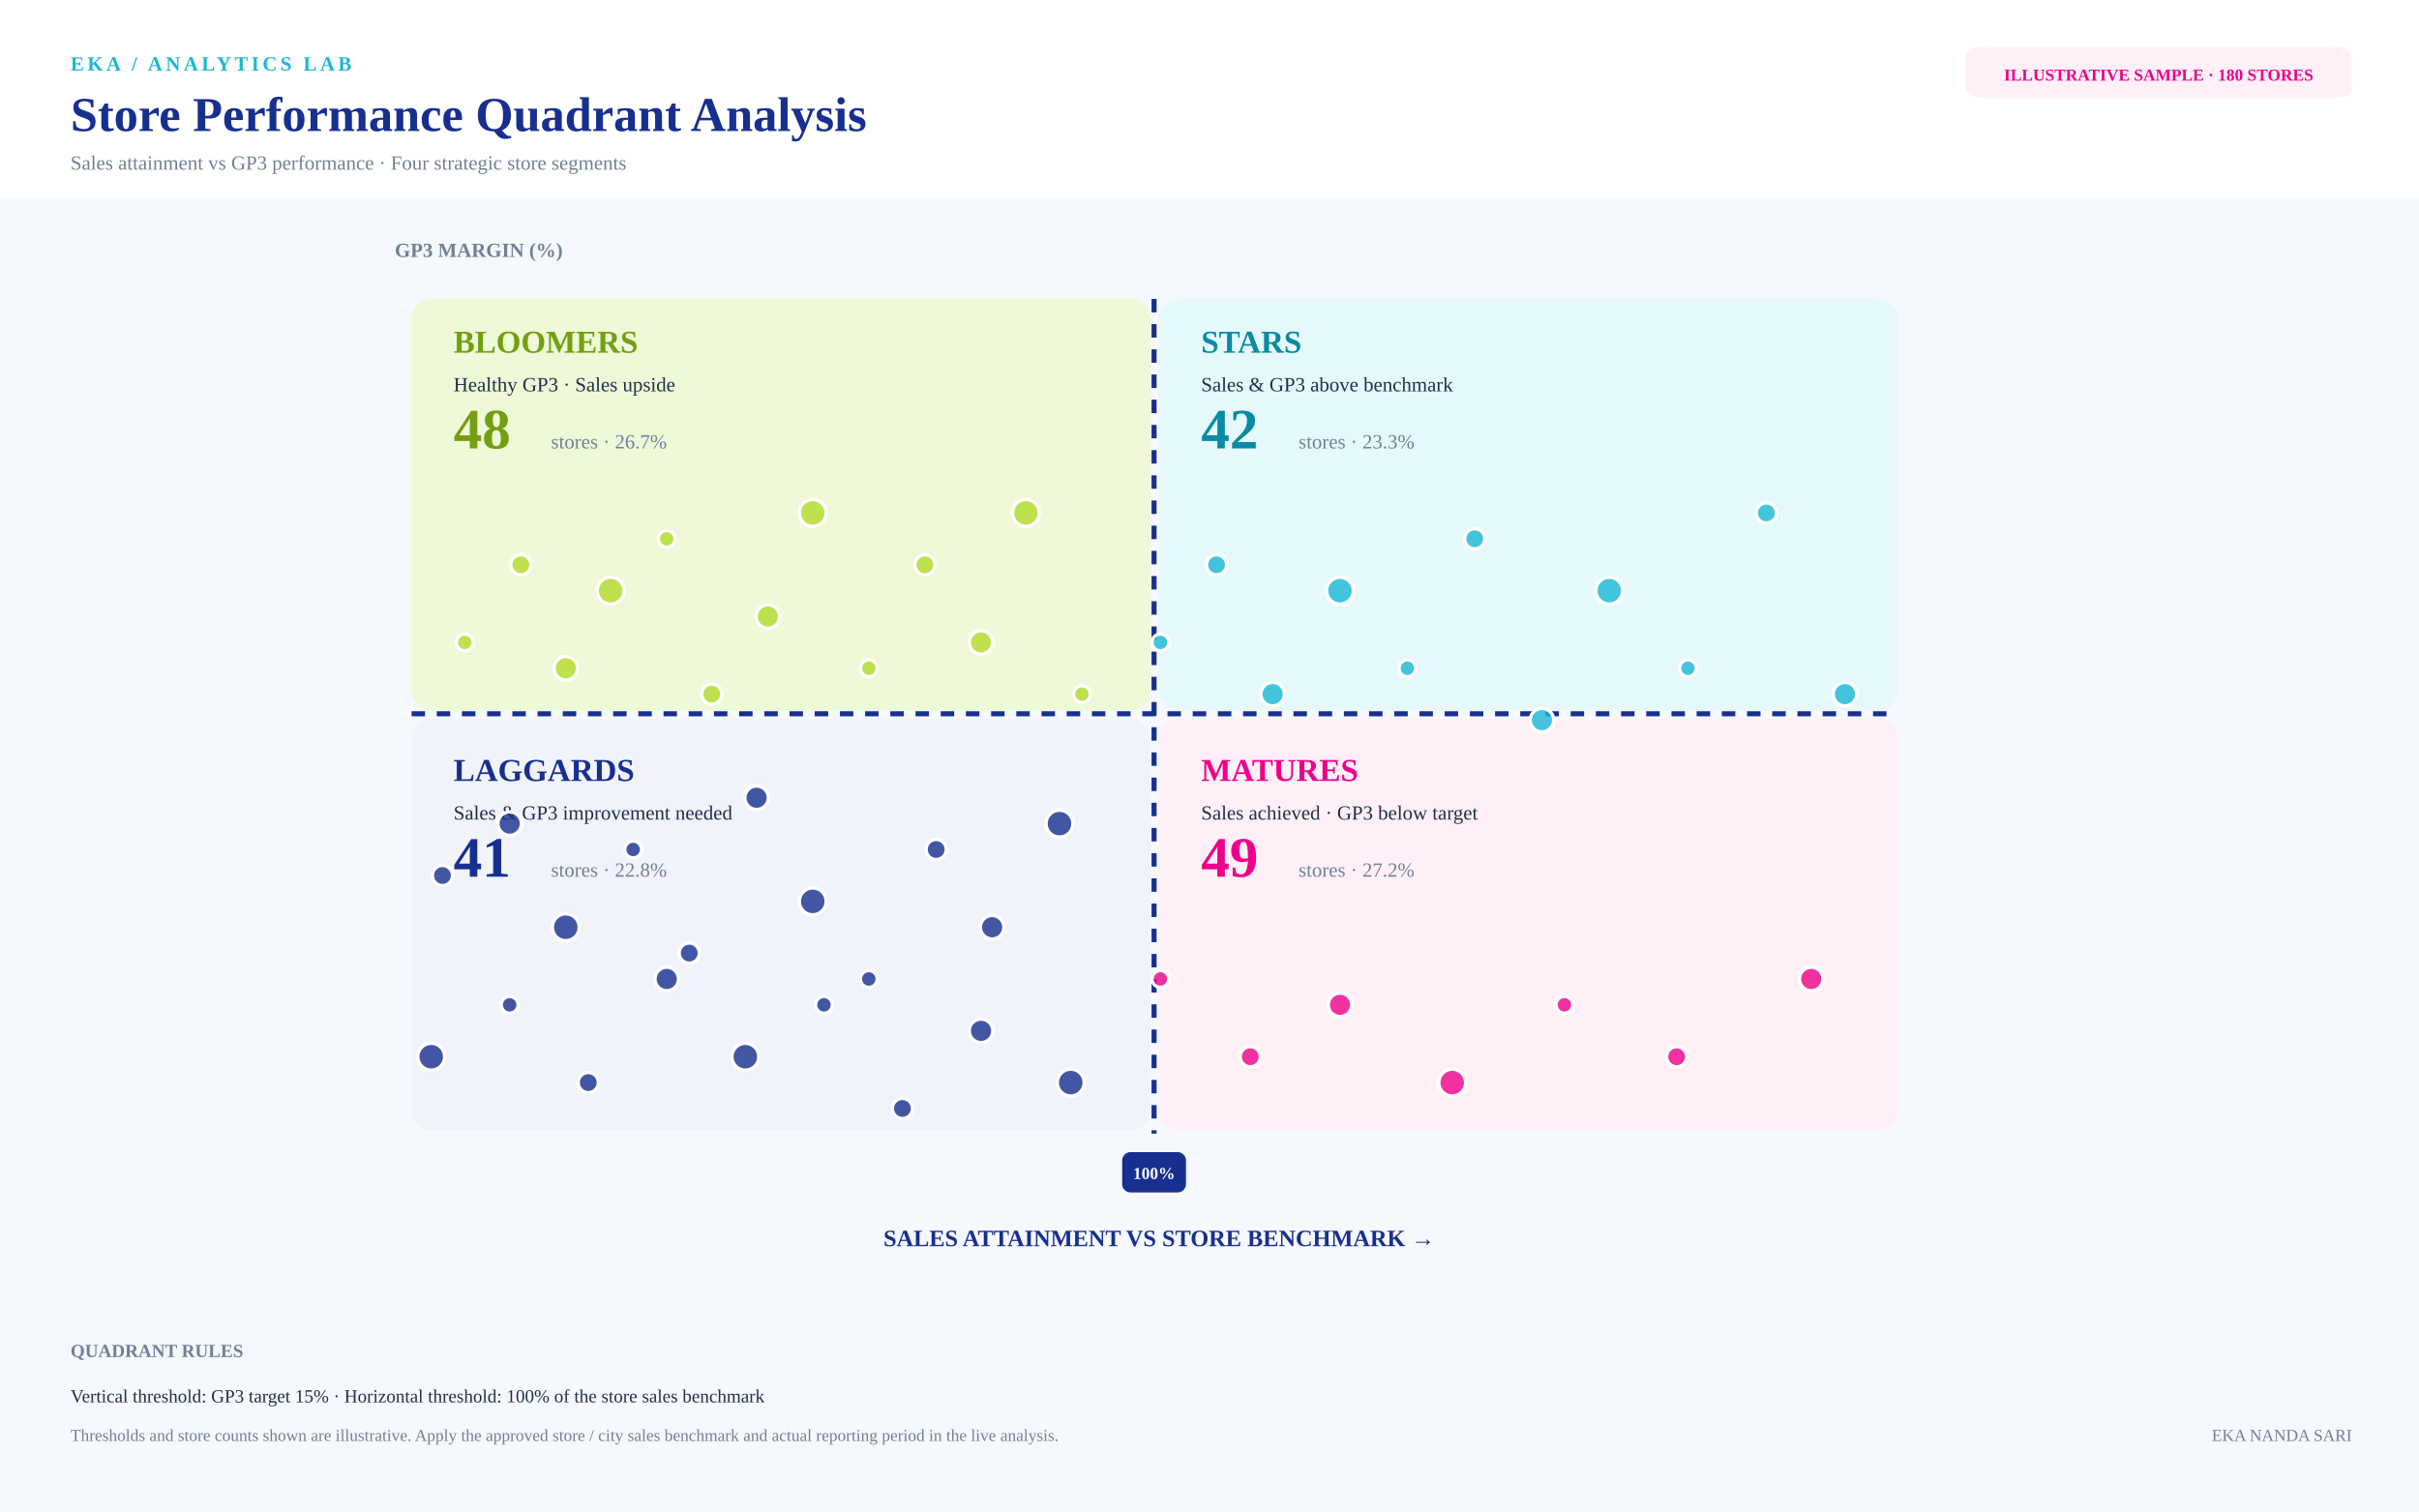
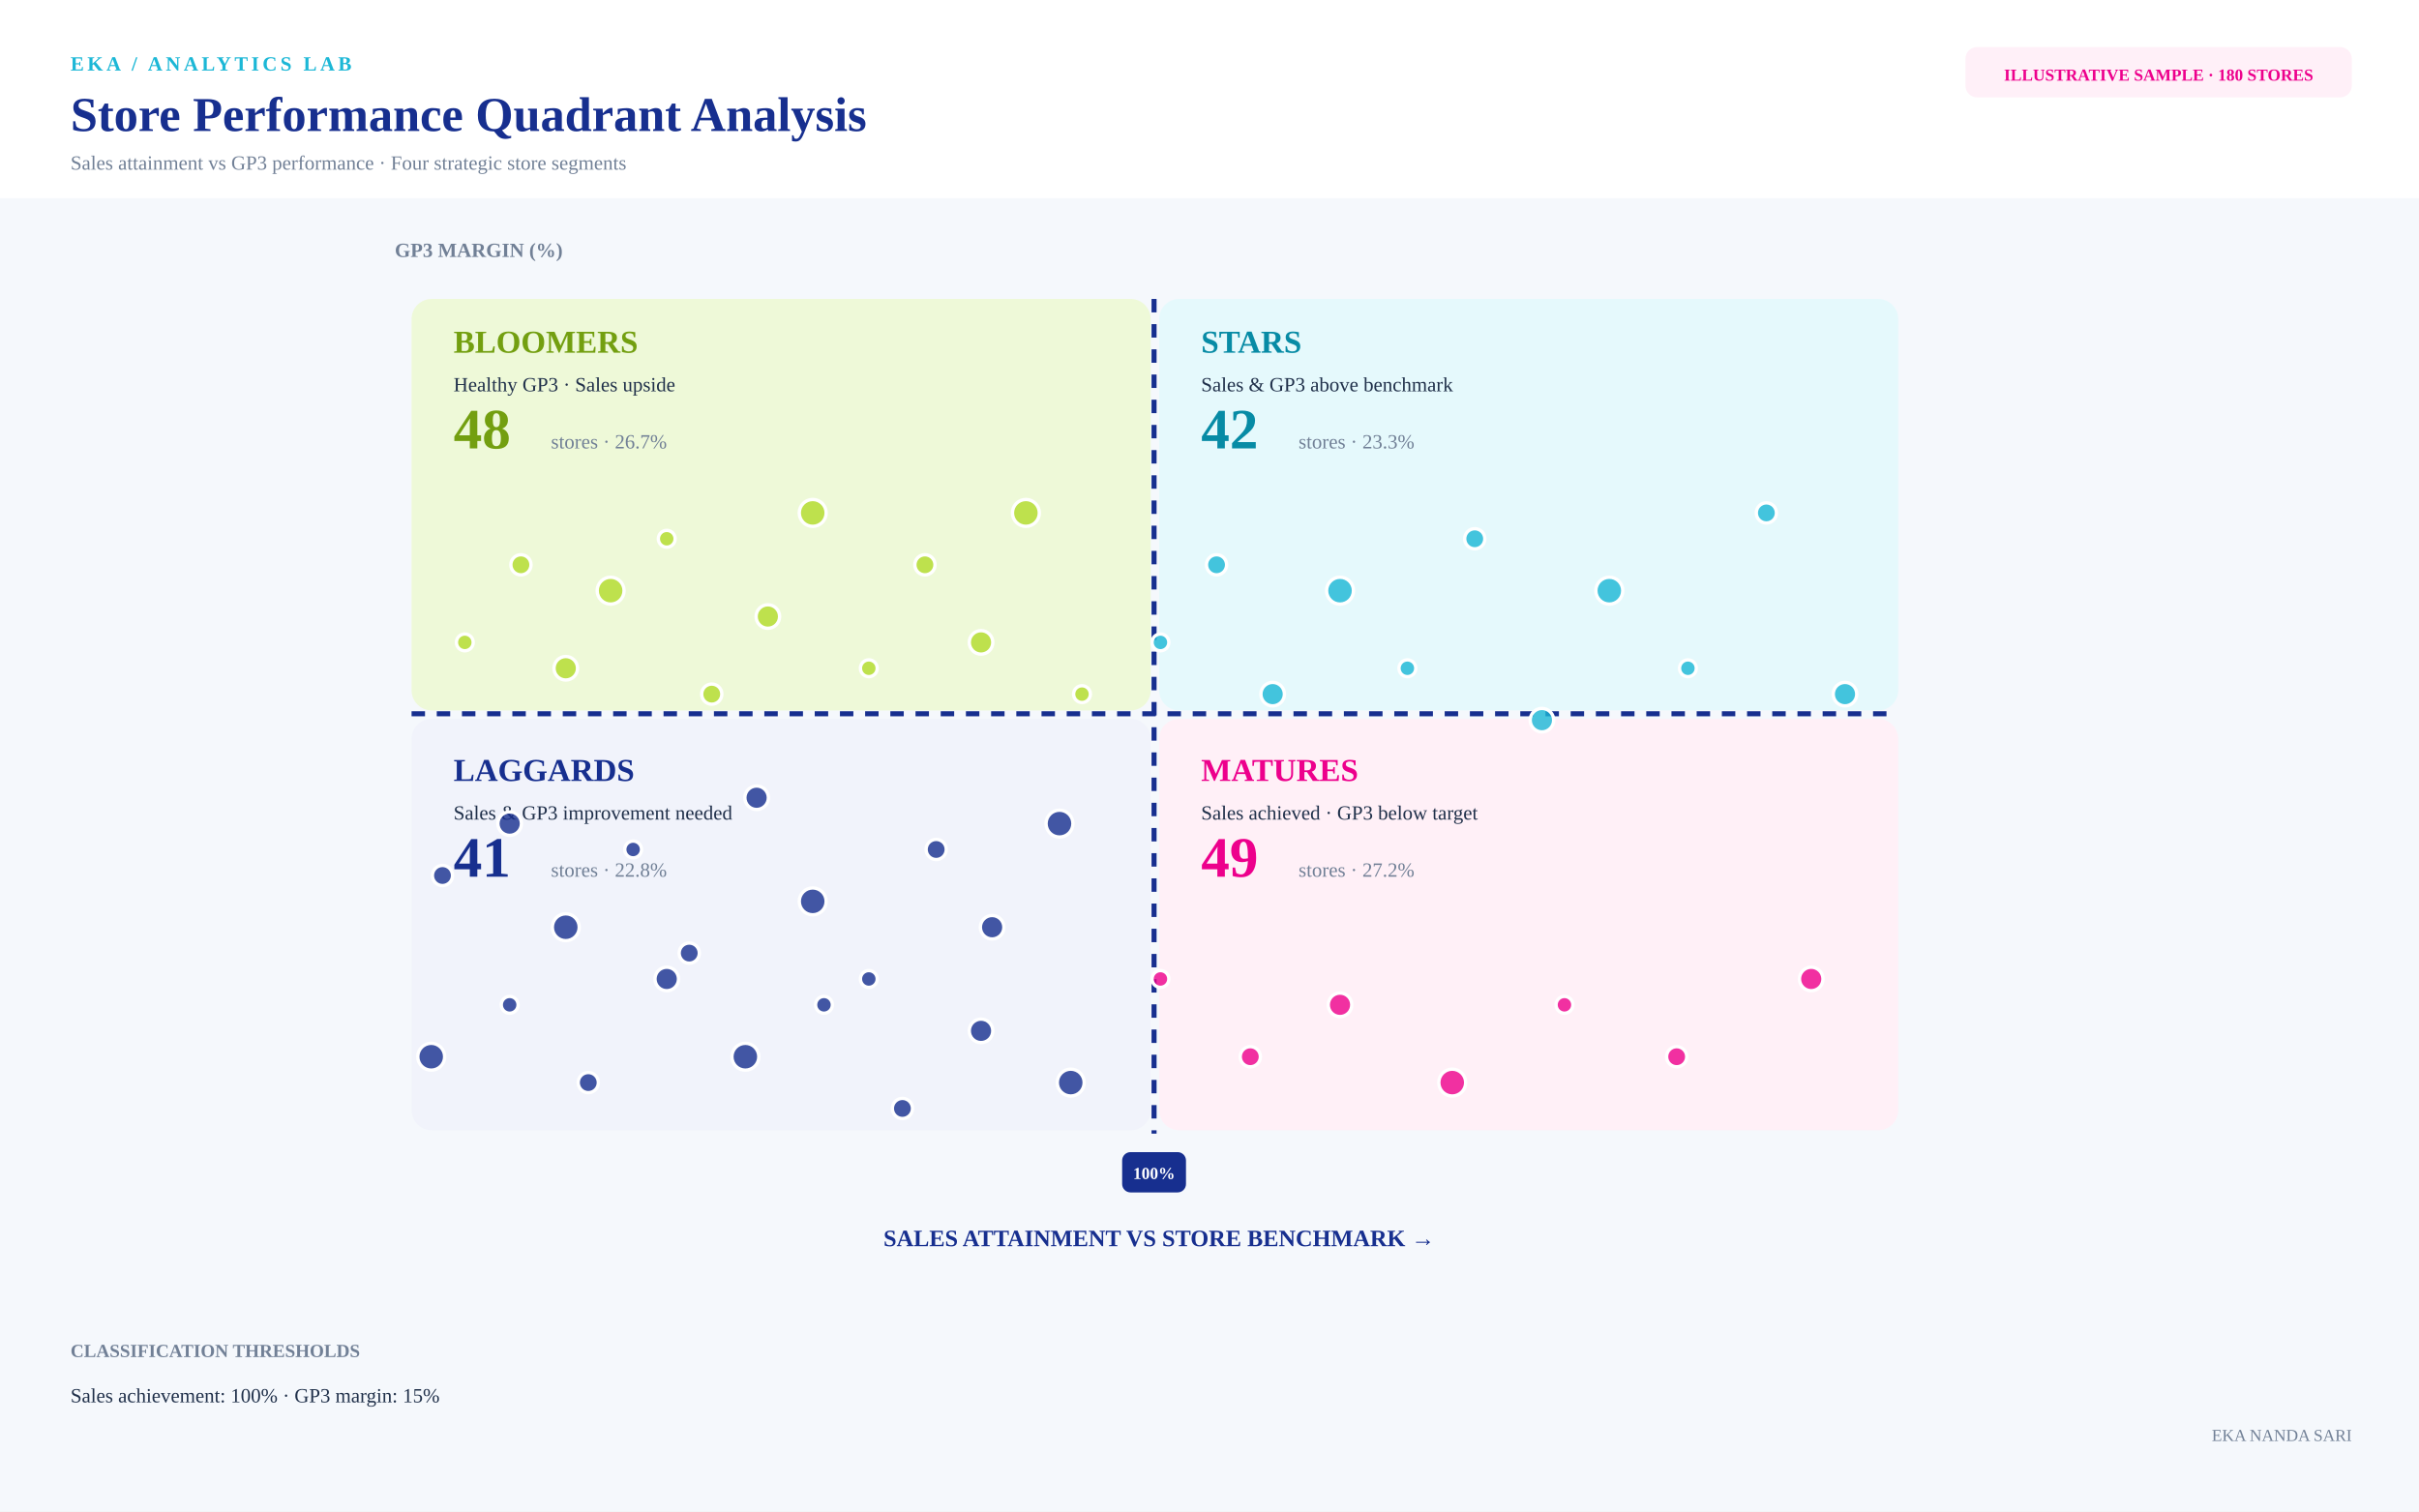
<svg xmlns="http://www.w3.org/2000/svg" width="1440" height="900" viewBox="0 0 1440 900">
  <rect width="1440" height="900" fill="#f5f8fc" />
  <rect width="1440" height="118" fill="#fff" />
  <text x="42" y="42" font-size="12" font-weight="800" letter-spacing="2" fill="#1bb7d6">EKA / ANALYTICS LAB</text>
  <text x="42" y="78" font-size="29" font-weight="850" fill="#172f8f">Store Performance Quadrant Analysis</text>
  <text x="42" y="101" font-size="12" fill="#718096">Sales attainment vs GP3 performance · Four strategic store segments</text>
  <rect x="1170" y="28" width="230" height="30" rx="7" fill="#fff0f8" />
  <text x="1285" y="48" text-anchor="middle" font-size="10" font-weight="800" fill="#ed008c">ILLUSTRATIVE SAMPLE · 180 STORES</text>
  <text x="235" y="153" font-size="12" font-weight="800" fill="#718096">GP3 MARGIN (%)</text>
  <rect x="245" y="178" width="440" height="245" fill="#eef9d8" rx="12" />
  <rect x="690" y="178" width="440" height="245" fill="#e5f9fc" rx="12" />
  <rect x="245" y="428" width="440" height="245" fill="#f1f3fb" rx="12" />
  <rect x="690" y="428" width="440" height="245" fill="#fff0f7" rx="12" />
  <line x1="687" y1="178" x2="687" y2="675" stroke="#172f8f" stroke-width="3" stroke-dasharray="8 7" />
  <line x1="245" y1="425" x2="1130" y2="425" stroke="#172f8f" stroke-width="3" stroke-dasharray="8 7" />
  <text x="270" y="210" font-size="19" font-weight="900" fill="#739f10">BLOOMERS</text>
  <text x="270" y="233" font-size="12" fill="#20304a">Healthy GP3 · Sales upside</text>
  <text x="270" y="267" font-size="34" font-weight="900" fill="#739f10">48</text>
  <text x="328" y="267" font-size="12" fill="#718096">stores · 26.7%</text>
  <text x="715" y="210" font-size="19" font-weight="900" fill="#078ba5">STARS</text>
  <text x="715" y="233" font-size="12" fill="#20304a">Sales &amp; GP3 above benchmark</text>
  <text x="715" y="267" font-size="34" font-weight="900" fill="#078ba5">42</text>
  <text x="773" y="267" font-size="12" fill="#718096">stores · 23.3%</text>
  <text x="270" y="465" font-size="19" font-weight="900" fill="#172f8f">LAGGARDS</text>
  <text x="270" y="488" font-size="12" fill="#20304a">Sales &amp; GP3 improvement needed</text>
  <text x="270" y="522" font-size="34" font-weight="900" fill="#172f8f">41</text>
  <text x="328" y="522" font-size="12" fill="#718096">stores · 22.8%</text>
  <text x="715" y="465" font-size="19" font-weight="900" fill="#ed008c">MATURES</text>
  <text x="715" y="488" font-size="12" fill="#20304a">Sales achieved · GP3 below target</text>
  <text x="715" y="522" font-size="34" font-weight="900" fill="#ed008c">49</text>
  <text x="773" y="522" font-size="12" fill="#718096">stores · 27.2%</text>
  <circle cx="276.7" cy="382.5" r="5" fill="#b1db2b" fill-opacity=".8" stroke="#fff" stroke-width="2" />
  <circle cx="310.1" cy="336.3" r="6" fill="#b1db2b" fill-opacity=".8" stroke="#fff" stroke-width="2" />
  <circle cx="336.8" cy="397.9" r="7" fill="#b1db2b" fill-opacity=".8" stroke="#fff" stroke-width="2" />
  <circle cx="363.5" cy="351.7" r="8" fill="#b1db2b" fill-opacity=".8" stroke="#fff" stroke-width="2" />
  <circle cx="396.9" cy="320.8" r="5" fill="#b1db2b" fill-opacity=".8" stroke="#fff" stroke-width="2" />
  <circle cx="423.7" cy="413.3" r="6" fill="#b1db2b" fill-opacity=".8" stroke="#fff" stroke-width="2" />
  <circle cx="457.1" cy="367.1" r="7" fill="#b1db2b" fill-opacity=".8" stroke="#fff" stroke-width="2" />
  <circle cx="483.8" cy="305.4" r="8" fill="#b1db2b" fill-opacity=".8" stroke="#fff" stroke-width="2" />
  <circle cx="517.2" cy="397.9" r="5" fill="#b1db2b" fill-opacity=".8" stroke="#fff" stroke-width="2" />
  <circle cx="550.6" cy="336.3" r="6" fill="#b1db2b" fill-opacity=".8" stroke="#fff" stroke-width="2" />
  <circle cx="584.0" cy="382.5" r="7" fill="#b1db2b" fill-opacity=".8" stroke="#fff" stroke-width="2" />
  <circle cx="610.7" cy="305.4" r="8" fill="#b1db2b" fill-opacity=".8" stroke="#fff" stroke-width="2" />
  <circle cx="644.1" cy="413.3" r="5" fill="#b1db2b" fill-opacity=".8" stroke="#fff" stroke-width="2" />
  <circle cx="263.4" cy="521.3" r="6" fill="#172f8f" fill-opacity=".8" stroke="#fff" stroke-width="2" />
  <circle cx="303.4" cy="490.4" r="7" fill="#172f8f" fill-opacity=".8" stroke="#fff" stroke-width="2" />
  <circle cx="336.8" cy="552.1" r="8" fill="#172f8f" fill-opacity=".8" stroke="#fff" stroke-width="2" />
  <circle cx="376.9" cy="505.8" r="5" fill="#172f8f" fill-opacity=".8" stroke="#fff" stroke-width="2" />
  <circle cx="410.3" cy="567.5" r="6" fill="#172f8f" fill-opacity=".8" stroke="#fff" stroke-width="2" />
  <circle cx="450.4" cy="475.0" r="7" fill="#172f8f" fill-opacity=".8" stroke="#fff" stroke-width="2" />
  <circle cx="483.8" cy="536.7" r="8" fill="#172f8f" fill-opacity=".8" stroke="#fff" stroke-width="2" />
  <circle cx="517.2" cy="582.9" r="5" fill="#172f8f" fill-opacity=".8" stroke="#fff" stroke-width="2" />
  <circle cx="557.3" cy="505.8" r="6" fill="#172f8f" fill-opacity=".8" stroke="#fff" stroke-width="2" />
  <circle cx="590.6" cy="552.1" r="7" fill="#172f8f" fill-opacity=".8" stroke="#fff" stroke-width="2" />
  <circle cx="630.7" cy="490.4" r="8" fill="#172f8f" fill-opacity=".8" stroke="#fff" stroke-width="2" />
  <circle cx="690.8" cy="382.5" r="5" fill="#1bb7d6" fill-opacity=".8" stroke="#fff" stroke-width="2" />
  <circle cx="724.2" cy="336.3" r="6" fill="#1bb7d6" fill-opacity=".8" stroke="#fff" stroke-width="2" />
  <circle cx="757.6" cy="413.3" r="7" fill="#1bb7d6" fill-opacity=".8" stroke="#fff" stroke-width="2" />
  <circle cx="797.7" cy="351.7" r="8" fill="#1bb7d6" fill-opacity=".8" stroke="#fff" stroke-width="2" />
  <circle cx="837.8" cy="397.9" r="5" fill="#1bb7d6" fill-opacity=".8" stroke="#fff" stroke-width="2" />
  <circle cx="877.9" cy="320.8" r="6" fill="#1bb7d6" fill-opacity=".8" stroke="#fff" stroke-width="2" />
  <circle cx="917.9" cy="428.8" r="7" fill="#1bb7d6" fill-opacity=".8" stroke="#fff" stroke-width="2" />
  <circle cx="958.0" cy="351.7" r="8" fill="#1bb7d6" fill-opacity=".8" stroke="#fff" stroke-width="2" />
  <circle cx="1004.8" cy="397.9" r="5" fill="#1bb7d6" fill-opacity=".8" stroke="#fff" stroke-width="2" />
  <circle cx="1051.5" cy="305.4" r="6" fill="#1bb7d6" fill-opacity=".8" stroke="#fff" stroke-width="2" />
  <circle cx="1098.3" cy="413.3" r="7" fill="#1bb7d6" fill-opacity=".8" stroke="#fff" stroke-width="2" />
  <circle cx="256.7" cy="629.2" r="8" fill="#172f8f" fill-opacity=".8" stroke="#fff" stroke-width="2" />
  <circle cx="303.4" cy="598.3" r="5" fill="#172f8f" fill-opacity=".8" stroke="#fff" stroke-width="2" />
  <circle cx="350.2" cy="644.6" r="6" fill="#172f8f" fill-opacity=".8" stroke="#fff" stroke-width="2" />
  <circle cx="396.9" cy="582.9" r="7" fill="#172f8f" fill-opacity=".8" stroke="#fff" stroke-width="2" />
  <circle cx="443.7" cy="629.2" r="8" fill="#172f8f" fill-opacity=".8" stroke="#fff" stroke-width="2" />
  <circle cx="490.5" cy="598.3" r="5" fill="#172f8f" fill-opacity=".8" stroke="#fff" stroke-width="2" />
  <circle cx="537.2" cy="660.0" r="6" fill="#172f8f" fill-opacity=".8" stroke="#fff" stroke-width="2" />
  <circle cx="584.0" cy="613.8" r="7" fill="#172f8f" fill-opacity=".8" stroke="#fff" stroke-width="2" />
  <circle cx="637.4" cy="644.6" r="8" fill="#172f8f" fill-opacity=".8" stroke="#fff" stroke-width="2" />
  <circle cx="690.8" cy="582.9" r="5" fill="#ed008c" fill-opacity=".8" stroke="#fff" stroke-width="2" />
  <circle cx="744.3" cy="629.2" r="6" fill="#ed008c" fill-opacity=".8" stroke="#fff" stroke-width="2" />
  <circle cx="797.7" cy="598.3" r="7" fill="#ed008c" fill-opacity=".8" stroke="#fff" stroke-width="2" />
  <circle cx="864.5" cy="644.6" r="8" fill="#ed008c" fill-opacity=".8" stroke="#fff" stroke-width="2" />
  <circle cx="931.3" cy="598.3" r="5" fill="#ed008c" fill-opacity=".8" stroke="#fff" stroke-width="2" />
  <circle cx="998.1" cy="629.2" r="6" fill="#ed008c" fill-opacity=".8" stroke="#fff" stroke-width="2" />
  <circle cx="1078.2" cy="582.9" r="7" fill="#ed008c" fill-opacity=".8" stroke="#fff" stroke-width="2" />
  <rect x="668" y="686" width="38" height="24" rx="5" fill="#172f8f" />
  <text x="687" y="702" text-anchor="middle" font-size="10" font-weight="800" fill="#fff">100%</text>
  <text x="690" y="742" text-anchor="middle" font-size="14" font-weight="800" fill="#172f8f">SALES ATTAINMENT VS STORE BENCHMARK →</text>
-   <text x="42" y="808" font-size="11" font-weight="800" fill="#718096">QUADRANT RULES</text>
-   <text x="42" y="835" font-size="11" fill="#20304a">Vertical threshold: GP3 target 15%  ·  Horizontal threshold: 100% of the store sales benchmark</text>
-   <text x="42" y="858" font-size="10" fill="#718096">Thresholds and store counts shown are illustrative. Apply the approved store / city sales benchmark and actual reporting period in the live analysis.</text>
+   <text x="42" y="808" font-size="11" font-weight="800" fill="#718096">CLASSIFICATION THRESHOLDS</text>
+   <text x="42" y="835" font-size="12" fill="#20304a">Sales achievement: 100%  ·  GP3 margin: 15%</text>
  <text x="1400" y="858" text-anchor="end" font-size="10" fill="#718096">EKA NANDA SARI</text>
</svg>
